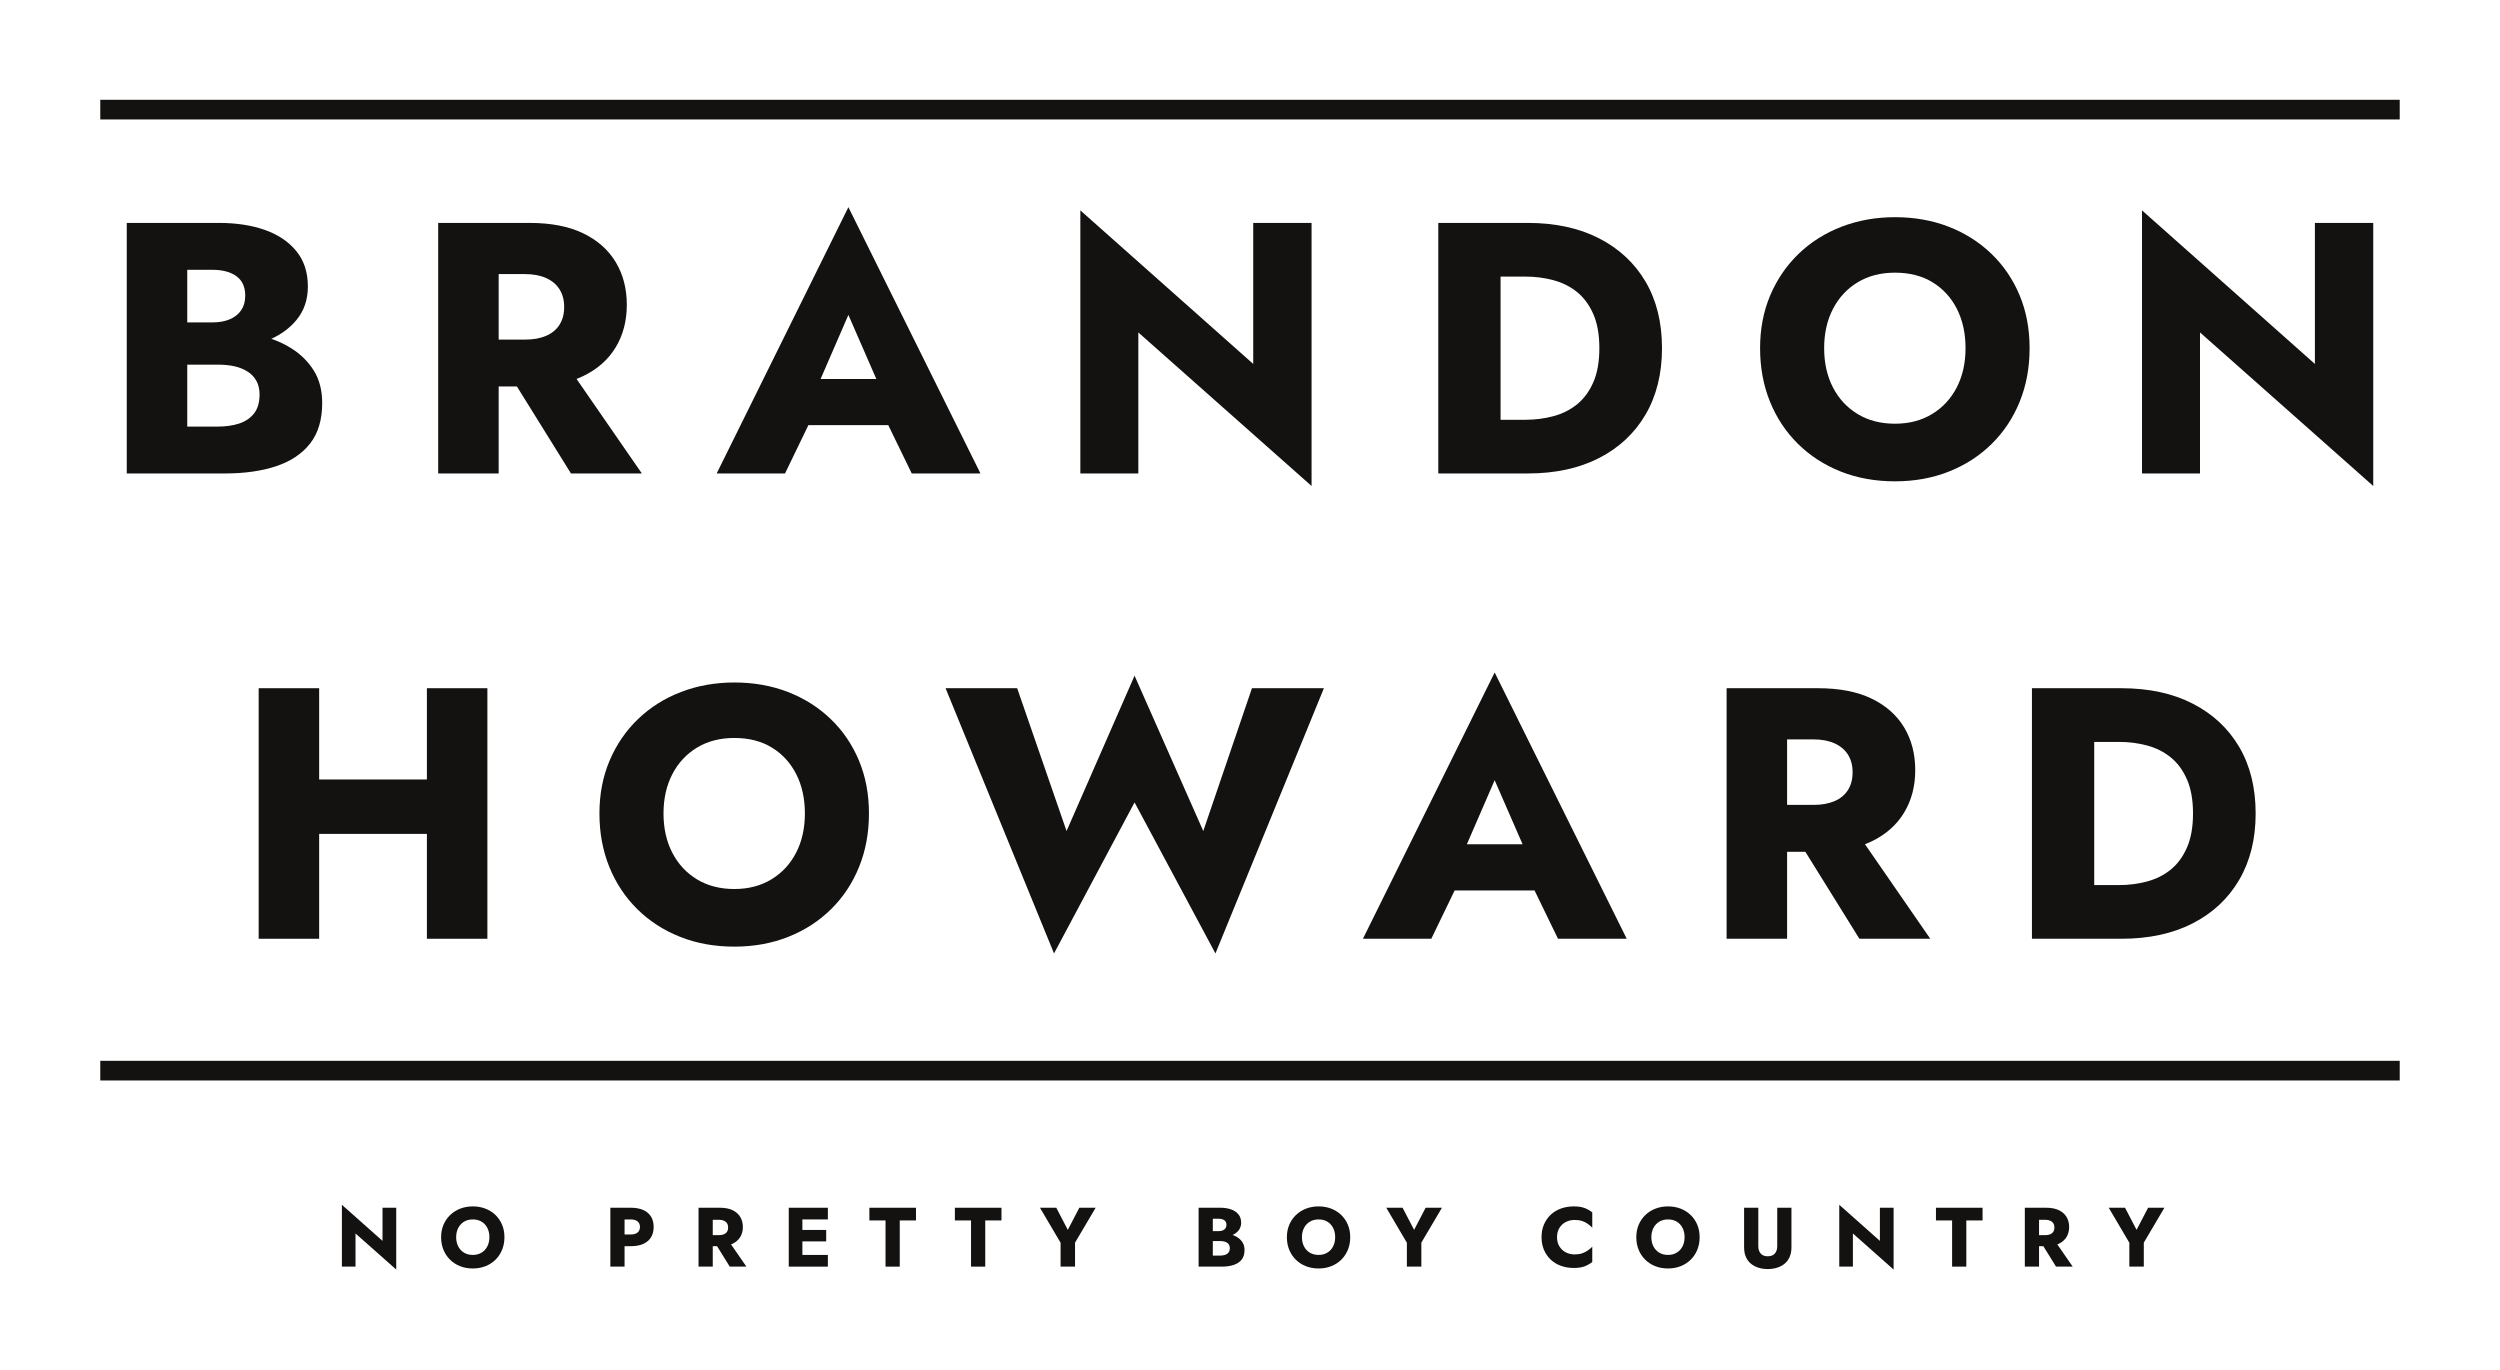
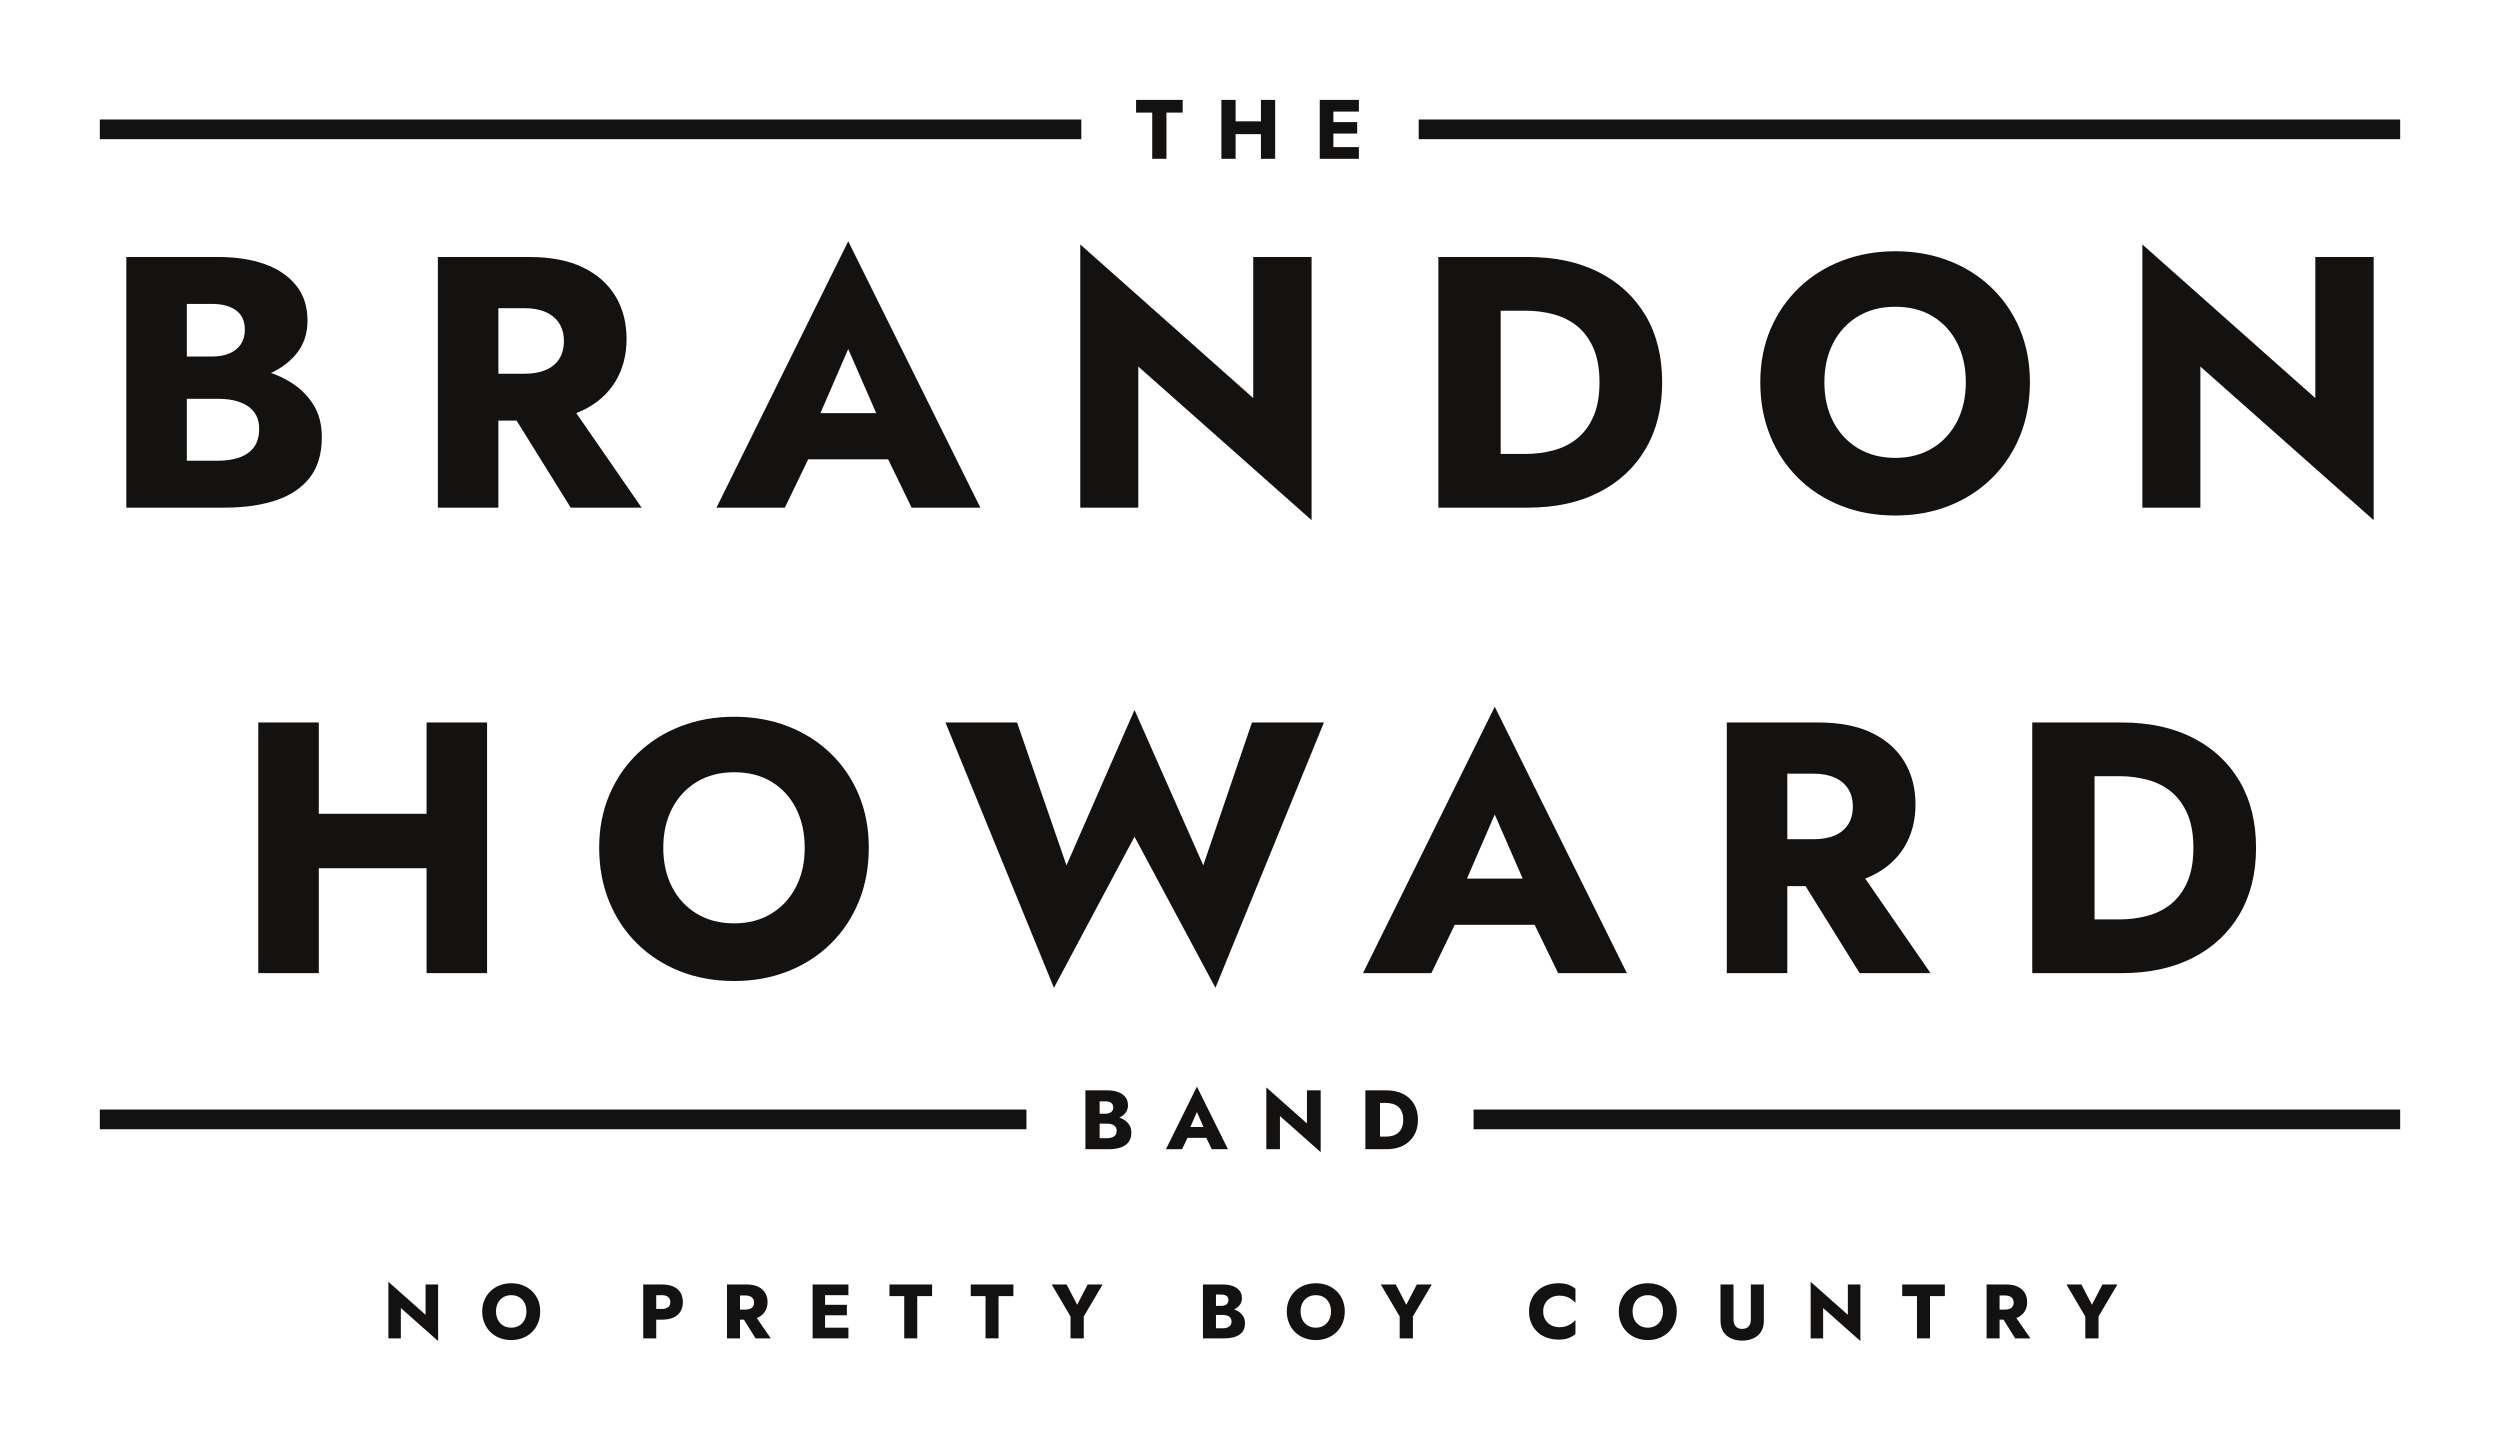
- <svg xmlns="http://www.w3.org/2000/svg" viewBox="123.99 -218.26 1152.02 631.26" width="1152" height="631">
+ <svg xmlns="http://www.w3.org/2000/svg" viewBox="123.99 -233.89 1152.02 663.94" width="1152" height="664">
  <g fill="#141210">
    <path transform="translate(169.99,0) scale(0.165,-0.165)" d="M200 348H331Q404 348 459.5 368.5Q515 389 547.5 428.0Q580 467 580 522Q580 582 547.5 621.5Q515 661 459.5 680.5Q404 700 331 700H74V0H348Q431 0 492.0 20.5Q553 41 586.5 84.0Q620 127 620 197Q620 250 596.5 287.5Q573 325 534.0 349.5Q495 374 447.0 385.0Q399 396 348 396H200V304H329Q354 304 374.5 299.5Q395 295 411.0 285.0Q427 275 436.0 259.0Q445 243 445 221Q445 187 429.5 167.5Q414 148 388.0 139.5Q362 131 329 131H243V569H313Q356 569 380.5 551.0Q405 533 405 497Q405 473 394.0 456.5Q383 440 362.5 431.0Q342 422 313 422H200Z" />
    <path transform="translate(313.55,0) scale(0.165,-0.165)" d="M248 317 445 0H643L424 317ZM74 700V0H243V700ZM180 557H317Q351 557 375.5 546.0Q400 535 413.0 514.5Q426 494 426 465Q426 436 413.0 415.5Q400 395 375.5 384.5Q351 374 317 374H180V243H329Q419 243 479.0 272.0Q539 301 570.0 352.5Q601 404 601 471Q601 539 570.0 590.5Q539 642 479.0 671.0Q419 700 329 700H180Z" />
    <path transform="translate(454.305,0) scale(0.165,-0.165)" d="M184 135H554L543 264H196ZM367 443 466 216 460 173 544 0H736L367 744L-1 0H190L277 180L269 217Z" />
    <path transform="translate(609.58,0) scale(0.165,-0.165)" d="M557 700V306L74 735V0H236V394L720 -35V700Z" />
    <path transform="translate(774.59,0) scale(0.165,-0.165)" d="M74 700V0H248V700ZM324 0Q439 0 523.0 43.0Q607 86 653.0 164.5Q699 243 699 350Q699 458 653.0 536.0Q607 614 523.0 657.0Q439 700 324 700H186V550H318Q358 550 395.5 540.0Q433 530 461.5 507.0Q490 484 507.0 445.5Q524 407 524 350Q524 293 507.0 254.5Q490 216 461.5 193.0Q433 170 395.5 160.0Q358 150 318 150H186V0Z" />
    <path transform="translate(929.535,0) scale(0.165,-0.165)" d="M213 350Q213 412 237.5 459.5Q262 507 306.5 534.0Q351 561 411 561Q472 561 516.0 534.0Q560 507 584.0 459.5Q608 412 608 350Q608 288 583.5 240.5Q559 193 514.5 166.0Q470 139 411 139Q351 139 306.5 166.0Q262 193 237.5 240.5Q213 288 213 350ZM34 350Q34 269 61.5 201.0Q89 133 139.5 83.0Q190 33 259.0 5.5Q328 -22 411 -22Q493 -22 562.0 5.5Q631 33 681.5 83.0Q732 133 759.5 201.0Q787 269 787 350Q787 431 759.0 498.0Q731 565 680.0 614.0Q629 663 560.5 689.5Q492 716 411 716Q331 716 262.0 689.5Q193 663 142.0 614.0Q91 565 62.5 498.0Q34 431 34 350Z" />
    <path transform="translate(1099,0) scale(0.165,-0.165)" d="M557 700V306L74 735V0H236V394L720 -35V700Z" />
    <path transform="translate(230.7975,214.5) scale(0.165,-0.165)" d="M121 293H650V445H121ZM544 700V0H713V700ZM74 700V0H243V700Z" />
    <path transform="translate(394.4875,214.5) scale(0.165,-0.165)" d="M213 350Q213 412 237.5 459.5Q262 507 306.5 534.0Q351 561 411 561Q472 561 516.0 534.0Q560 507 584.0 459.5Q608 412 608 350Q608 288 583.5 240.5Q559 193 514.5 166.0Q470 139 411 139Q351 139 306.5 166.0Q262 193 237.5 240.5Q213 288 213 350ZM34 350Q34 269 61.5 201.0Q89 133 139.5 83.0Q190 33 259.0 5.5Q328 -22 411 -22Q493 -22 562.0 5.5Q631 33 681.5 83.0Q732 133 759.5 201.0Q787 269 787 350Q787 431 759.0 498.0Q731 565 680.0 614.0Q629 663 560.5 689.5Q492 716 411 716Q331 716 262.0 689.5Q193 663 142.0 614.0Q91 565 62.5 498.0Q34 431 34 350Z" />
    <path transform="translate(559.0025,214.5) scale(0.165,-0.165)" d="M724 301 532 735 342 301 204 700H4L307 -41L532 381L758 -41L1061 700H860Z" />
    <path transform="translate(752.2275,214.5) scale(0.165,-0.165)" d="M184 135H554L543 264H196ZM367 443 466 216 460 173 544 0H736L367 744L-1 0H190L277 180L269 217Z" />
    <path transform="translate(907.5025,214.5) scale(0.165,-0.165)" d="M248 317 445 0H643L424 317ZM74 700V0H243V700ZM180 557H317Q351 557 375.5 546.0Q400 535 413.0 514.5Q426 494 426 465Q426 436 413.0 415.5Q400 395 375.5 384.5Q351 374 317 374H180V243H329Q419 243 479.0 272.0Q539 301 570.0 352.5Q601 404 601 471Q601 539 570.0 590.5Q539 642 479.0 671.0Q419 700 329 700H180Z" />
    <path transform="translate(1048.257,214.5) scale(0.165,-0.165)" d="M74 700V0H248V700ZM324 0Q439 0 523.0 43.0Q607 86 653.0 164.5Q699 243 699 350Q699 458 653.0 536.0Q607 614 523.0 657.0Q439 700 324 700H186V550H318Q358 550 395.5 540.0Q433 530 461.5 507.0Q490 484 507.0 445.5Q524 407 524 350Q524 293 507.0 254.5Q490 216 461.5 193.0Q433 170 395.5 160.0Q358 150 318 150H186V0Z" />
-     <rect x="169.99" y="-172.26" width="1060.02" height="9.07" />
-     <rect x="169.99" y="270.76" width="1060.02" height="9.07" />
-     <path transform="translate(278.5034,365.64) scale(0.038775,-0.038775)" d="M557 700V306L74 735V0H236V394L720 -35V700Z" />
-     <path transform="translate(325.7907,365.64) scale(0.038775,-0.038775)" d="M213 350Q213 412 237.5 459.5Q262 507 306.5 534.0Q351 561 411 561Q472 561 516.0 534.0Q560 507 584.0 459.5Q608 412 608 350Q608 288 583.5 240.5Q559 193 514.5 166.0Q470 139 411 139Q351 139 306.5 166.0Q262 193 237.5 240.5Q213 288 213 350ZM34 350Q34 269 61.5 201.0Q89 133 139.5 83.0Q190 33 259.0 5.5Q328 -22 411 -22Q493 -22 562.0 5.5Q631 33 681.5 83.0Q732 133 759.5 201.0Q787 269 787 350Q787 431 759.0 498.0Q731 565 680.0 614.0Q629 663 560.5 689.5Q492 716 411 716Q331 716 262.0 689.5Q193 663 142.0 614.0Q91 565 62.5 498.0Q34 431 34 350Z" />
-     <path transform="translate(402.2575,365.64) scale(0.038775,-0.038775)" d="M74 700V0H243V700ZM180 561H317Q368 561 397.0 538.0Q426 515 426 471Q426 428 397.0 405.0Q368 382 317 382H180V243H317Q406 243 466.5 270.5Q527 298 558.0 349.5Q589 401 589 471Q589 543 558.0 594.0Q527 645 466.5 672.5Q406 700 317 700H180Z" />
-     <path transform="translate(442.9143,365.64) scale(0.038775,-0.038775)" d="M248 317 445 0H643L424 317ZM74 700V0H243V700ZM180 557H317Q351 557 375.5 546.0Q400 535 413.0 514.5Q426 494 426 465Q426 436 413.0 415.5Q400 395 375.5 384.5Q351 374 317 374H180V243H329Q419 243 479.0 272.0Q539 301 570.0 352.5Q601 404 601 471Q601 539 570.0 590.5Q539 642 479.0 671.0Q419 700 329 700H180Z" />
-     <path transform="translate(484.5017,365.64) scale(0.038775,-0.038775)" d="M186 0H539V139H186ZM186 561H539V700H186ZM186 300H519V436H186ZM74 700V0H236V700Z" />
-     <path transform="translate(524.3831,365.64) scale(0.038775,-0.038775)" d="M4 549H196V0H365V549H558V700H4Z" />
-     <path transform="translate(563.7991,365.64) scale(0.038775,-0.038775)" d="M4 549H196V0H365V549H558V700H4Z" />
-     <path transform="translate(603.2151,365.64) scale(0.038775,-0.038775)" d="M467 700 330 437 193 700H-1L244 284V0H416V285L661 700Z" />
-     <path transform="translate(673.4391,365.64) scale(0.038775,-0.038775)" d="M200 348H331Q404 348 459.5 368.5Q515 389 547.5 428.0Q580 467 580 522Q580 582 547.5 621.5Q515 661 459.5 680.5Q404 700 331 700H74V0H348Q431 0 492.0 20.5Q553 41 586.5 84.0Q620 127 620 197Q620 250 596.5 287.5Q573 325 534.0 349.5Q495 374 447.0 385.0Q399 396 348 396H200V304H329Q354 304 374.5 299.5Q395 295 411.0 285.0Q427 275 436.0 259.0Q445 243 445 221Q445 187 429.5 167.5Q414 148 388.0 139.5Q362 131 329 131H243V569H313Q356 569 380.5 551.0Q405 533 405 497Q405 473 394.0 456.5Q383 440 362.5 431.0Q342 422 313 422H200Z" />
-     <path transform="translate(715.6857,365.64) scale(0.038775,-0.038775)" d="M213 350Q213 412 237.5 459.5Q262 507 306.5 534.0Q351 561 411 561Q472 561 516.0 534.0Q560 507 584.0 459.5Q608 412 608 350Q608 288 583.5 240.5Q559 193 514.5 166.0Q470 139 411 139Q351 139 306.5 166.0Q262 193 237.5 240.5Q213 288 213 350ZM34 350Q34 269 61.5 201.0Q89 133 139.5 83.0Q190 33 259.0 5.5Q328 -22 411 -22Q493 -22 562.0 5.5Q631 33 681.5 83.0Q732 133 759.5 201.0Q787 269 787 350Q787 431 759.0 498.0Q731 565 680.0 614.0Q629 663 560.5 689.5Q492 716 411 716Q331 716 262.0 689.5Q193 663 142.0 614.0Q91 565 62.5 498.0Q34 431 34 350Z" />
-     <path transform="translate(762.8568,365.64) scale(0.038775,-0.038775)" d="M467 700 330 437 193 700H-1L244 284V0H416V285L661 700Z" />
-     <path transform="translate(833.0808,365.64) scale(0.038775,-0.038775)" d="M218 350Q218 415 247.0 461.0Q276 507 323.5 531.0Q371 555 428 555Q478 555 516.0 542.5Q554 530 584.0 508.5Q614 487 637 463V645Q595 678 545.0 697.0Q495 716 418 716Q334 716 263.0 690.0Q192 664 141.0 615.0Q90 566 62.0 499.0Q34 432 34 350Q34 268 62.0 201.0Q90 134 141.0 85.0Q192 36 263.0 10.0Q334 -16 418 -16Q495 -16 545.0 3.0Q595 22 637 55V237Q614 213 584.0 192.0Q554 171 516.0 158.0Q478 145 428 145Q371 145 323.5 169.0Q276 193 247.0 239.5Q218 286 218 350Z" />
-     <path transform="translate(876.762,365.64) scale(0.038775,-0.038775)" d="M213 350Q213 412 237.5 459.5Q262 507 306.5 534.0Q351 561 411 561Q472 561 516.0 534.0Q560 507 584.0 459.5Q608 412 608 350Q608 288 583.5 240.5Q559 193 514.5 166.0Q470 139 411 139Q351 139 306.5 166.0Q262 193 237.5 240.5Q213 288 213 350ZM34 350Q34 269 61.5 201.0Q89 133 139.5 83.0Q190 33 259.0 5.5Q328 -22 411 -22Q493 -22 562.0 5.5Q631 33 681.5 83.0Q732 133 759.5 201.0Q787 269 787 350Q787 431 759.0 498.0Q731 565 680.0 614.0Q629 663 560.5 689.5Q492 716 411 716Q331 716 262.0 689.5Q193 663 142.0 614.0Q91 565 62.5 498.0Q34 431 34 350Z" />
-     <path transform="translate(925.0963,365.64) scale(0.038775,-0.038775)" d="M69 700V230Q69 164 90.5 115.0Q112 66 150.5 34.5Q189 3 240.0 -13.0Q291 -29 350 -29Q409 -29 460.5 -13.0Q512 3 550.5 34.5Q589 66 610.5 115.0Q632 164 632 230V700H463V242Q463 189 435.0 156.0Q407 123 350 123Q294 123 266.0 156.0Q238 189 238 242V700Z" />
-     <path transform="translate(968.7776,365.64) scale(0.038775,-0.038775)" d="M557 700V306L74 735V0H236V394L720 -35V700Z" />
-     <path transform="translate(1016.065,365.64) scale(0.038775,-0.038775)" d="M4 549H196V0H365V549H558V700H4Z" />
-     <path transform="translate(1054.318,365.64) scale(0.038775,-0.038775)" d="M248 317 445 0H643L424 317ZM74 700V0H243V700ZM180 557H317Q351 557 375.5 546.0Q400 535 413.0 514.5Q426 494 426 465Q426 436 413.0 415.5Q400 395 375.5 384.5Q351 374 317 374H180V243H329Q419 243 479.0 272.0Q539 301 570.0 352.5Q601 404 601 471Q601 539 570.0 590.5Q539 642 479.0 671.0Q419 700 329 700H180Z" />
-     <path transform="translate(1095.905,365.64) scale(0.038775,-0.038775)" d="M467 700 330 437 193 700H-1L244 284V0H416V285L661 700Z" />
+     <g transform="translate(0,-160.751)">
+       <path transform="translate(647.3444,0) scale(0.038775,-0.038775)" d="M4 549H196V0H365V549H558V700H4Z" />
+       <path transform="translate(683.9471,0) scale(0.038775,-0.038775)" d="M121 293H650V445H121ZM544 700V0H713V700ZM74 700V0H243V700Z" />
+       <path transform="translate(729.2743,0) scale(0.038775,-0.038775)" d="M186 0H539V139H186ZM186 561H539V700H186ZM186 300H519V436H186ZM74 700V0H236V700Z" />
+     </g>
+     <rect x="169.99" y="-178.86" width="452.27" height="9.07" />
+     <rect x="777.74" y="-178.86" width="452.27" height="9.07" />
+     <g transform="translate(0,295.648)">
+       <path transform="translate(621.288,0) scale(0.038775,-0.038775)" d="M200 348H331Q404 348 459.5 368.5Q515 389 547.5 428.0Q580 467 580 522Q580 582 547.5 621.5Q515 661 459.5 680.5Q404 700 331 700H74V0H348Q431 0 492.0 20.5Q553 41 586.5 84.0Q620 127 620 197Q620 250 596.5 287.5Q573 325 534.0 349.5Q495 374 447.0 385.0Q399 396 348 396H200V304H329Q354 304 374.5 299.5Q395 295 411.0 285.0Q427 275 436.0 259.0Q445 243 445 221Q445 187 429.5 167.5Q414 148 388.0 139.5Q362 131 329 131H243V569H313Q356 569 380.5 551.0Q405 533 405 497Q405 473 394.0 456.5Q383 440 362.5 431.0Q342 422 313 422H200Z" />
+       <path transform="translate(661.303,0) scale(0.038775,-0.038775)" d="M184 135H554L543 264H196ZM367 443 466 216 460 173 544 0H736L367 744L-1 0H190L277 180L269 217Z" />
+       <path transform="translate(704.6526,0) scale(0.038775,-0.038775)" d="M557 700V306L74 735V0H236V394L720 -35V700Z" />
+       <path transform="translate(750.2899,0) scale(0.038775,-0.038775)" d="M74 700V0H248V700ZM324 0Q439 0 523.0 43.0Q607 86 653.0 164.5Q699 243 699 350Q699 458 653.0 536.0Q607 614 523.0 657.0Q439 700 324 700H186V550H318Q358 550 395.5 540.0Q433 530 461.5 507.0Q490 484 507.0 445.5Q524 407 524 350Q524 293 507.0 254.5Q490 216 461.5 193.0Q433 170 395.5 160.0Q358 150 318 150H186V0Z" />
+     </g>
+     <rect x="169.99" y="277.37" width="426.99" height="9.07" />
+     <rect x="803.02" y="277.37" width="426.99" height="9.07" />
+     <path transform="translate(300.3329,382.8054) scale(0.035475,-0.035475)" d="M557 700V306L74 735V0H236V394L720 -35V700Z" />
+     <path transform="translate(345,382.8054) scale(0.035475,-0.035475)" d="M213 350Q213 412 237.5 459.5Q262 507 306.5 534.0Q351 561 411 561Q472 561 516.0 534.0Q560 507 584.0 459.5Q608 412 608 350Q608 288 583.5 240.5Q559 193 514.5 166.0Q470 139 411 139Q351 139 306.5 166.0Q262 193 237.5 240.5Q213 288 213 350ZM34 350Q34 269 61.5 201.0Q89 133 139.5 83.0Q190 33 259.0 5.5Q328 -22 411 -22Q493 -22 562.0 5.5Q631 33 681.5 83.0Q732 133 759.5 201.0Q787 269 787 350Q787 431 759.0 498.0Q731 565 680.0 614.0Q629 663 560.5 689.5Q492 716 411 716Q331 716 262.0 689.5Q193 663 142.0 614.0Q91 565 62.5 498.0Q34 431 34 350Z" />
+     <path transform="translate(417.7675,382.8054) scale(0.035475,-0.035475)" d="M74 700V0H243V700ZM180 561H317Q368 561 397.0 538.0Q426 515 426 471Q426 428 397.0 405.0Q368 382 317 382H180V243H317Q406 243 466.5 270.5Q527 298 558.0 349.5Q589 401 589 471Q589 543 558.0 594.0Q527 645 466.5 672.5Q406 700 317 700H180Z" />
+     <path transform="translate(456.3684,382.8054) scale(0.035475,-0.035475)" d="M248 317 445 0H643L424 317ZM74 700V0H243V700ZM180 557H317Q351 557 375.5 546.0Q400 535 413.0 514.5Q426 494 426 465Q426 436 413.0 415.5Q400 395 375.5 384.5Q351 374 317 374H180V243H329Q419 243 479.0 272.0Q539 301 570.0 352.5Q601 404 601 471Q601 539 570.0 590.5Q539 642 479.0 671.0Q419 700 329 700H180Z" />
+     <path transform="translate(495.8207,382.8054) scale(0.035475,-0.035475)" d="M186 0H539V139H186ZM186 561H539V700H186ZM186 300H519V436H186ZM74 700V0H236V700Z" />
+     <path transform="translate(533.7122,382.8054) scale(0.035475,-0.035475)" d="M4 549H196V0H365V549H558V700H4Z" />
+     <path transform="translate(571.1779,382.8054) scale(0.035475,-0.035475)" d="M4 549H196V0H365V549H558V700H4Z" />
+     <path transform="translate(608.6436,382.8054) scale(0.035475,-0.035475)" d="M467 700 330 437 193 700H-1L244 284V0H416V285L661 700Z" />
+     <path transform="translate(675.6996,382.8054) scale(0.035475,-0.035475)" d="M200 348H331Q404 348 459.5 368.5Q515 389 547.5 428.0Q580 467 580 522Q580 582 547.5 621.5Q515 661 459.5 680.5Q404 700 331 700H74V0H348Q431 0 492.0 20.5Q553 41 586.5 84.0Q620 127 620 197Q620 250 596.5 287.5Q573 325 534.0 349.5Q495 374 447.0 385.0Q399 396 348 396H200V304H329Q354 304 374.5 299.5Q395 295 411.0 285.0Q427 275 436.0 259.0Q445 243 445 221Q445 187 429.5 167.5Q414 148 388.0 139.5Q362 131 329 131H243V569H313Q356 569 380.5 551.0Q405 533 405 497Q405 473 394.0 456.5Q383 440 362.5 431.0Q342 422 313 422H200Z" />
+     <path transform="translate(715.755,382.8054) scale(0.035475,-0.035475)" d="M213 350Q213 412 237.5 459.5Q262 507 306.5 534.0Q351 561 411 561Q472 561 516.0 534.0Q560 507 584.0 459.5Q608 412 608 350Q608 288 583.5 240.5Q559 193 514.5 166.0Q470 139 411 139Q351 139 306.5 166.0Q262 193 237.5 240.5Q213 288 213 350ZM34 350Q34 269 61.5 201.0Q89 133 139.5 83.0Q190 33 259.0 5.5Q328 -22 411 -22Q493 -22 562.0 5.5Q631 33 681.5 83.0Q732 133 759.5 201.0Q787 269 787 350Q787 431 759.0 498.0Q731 565 680.0 614.0Q629 663 560.5 689.5Q492 716 411 716Q331 716 262.0 689.5Q193 663 142.0 614.0Q91 565 62.5 498.0Q34 431 34 350Z" />
+     <path transform="translate(760.3158,382.8054) scale(0.035475,-0.035475)" d="M467 700 330 437 193 700H-1L244 284V0H416V285L661 700Z" />
+     <path transform="translate(827.3718,382.8054) scale(0.035475,-0.035475)" d="M218 350Q218 415 247.0 461.0Q276 507 323.5 531.0Q371 555 428 555Q478 555 516.0 542.5Q554 530 584.0 508.5Q614 487 637 463V645Q595 678 545.0 697.0Q495 716 418 716Q334 716 263.0 690.0Q192 664 141.0 615.0Q90 566 62.0 499.0Q34 432 34 350Q34 268 62.0 201.0Q90 134 141.0 85.0Q192 36 263.0 10.0Q334 -16 418 -16Q495 -16 545.0 3.0Q595 22 637 55V237Q614 213 584.0 192.0Q554 171 516.0 158.0Q478 145 428 145Q371 145 323.5 169.0Q276 193 247.0 239.5Q218 286 218 350Z" />
+     <path transform="translate(868.7397,382.8054) scale(0.035475,-0.035475)" d="M213 350Q213 412 237.5 459.5Q262 507 306.5 534.0Q351 561 411 561Q472 561 516.0 534.0Q560 507 584.0 459.5Q608 412 608 350Q608 288 583.5 240.5Q559 193 514.5 166.0Q470 139 411 139Q351 139 306.5 166.0Q262 193 237.5 240.5Q213 288 213 350ZM34 350Q34 269 61.5 201.0Q89 133 139.5 83.0Q190 33 259.0 5.5Q328 -22 411 -22Q493 -22 562.0 5.5Q631 33 681.5 83.0Q732 133 759.5 201.0Q787 269 787 350Q787 431 759.0 498.0Q731 565 680.0 614.0Q629 663 560.5 689.5Q492 716 411 716Q331 716 262.0 689.5Q193 663 142.0 614.0Q91 565 62.5 498.0Q34 431 34 350Z" />
+     <path transform="translate(914.3647,382.8054) scale(0.035475,-0.035475)" d="M69 700V230Q69 164 90.5 115.0Q112 66 150.5 34.5Q189 3 240.0 -13.0Q291 -29 350 -29Q409 -29 460.5 -13.0Q512 3 550.5 34.5Q589 66 610.5 115.0Q632 164 632 230V700H463V242Q463 189 435.0 156.0Q407 123 350 123Q294 123 266.0 156.0Q238 189 238 242V700Z" />
+     <path transform="translate(955.7327,382.8054) scale(0.035475,-0.035475)" d="M557 700V306L74 735V0H236V394L720 -35V700Z" />
+     <path transform="translate(1000.4,382.8054) scale(0.035475,-0.035475)" d="M4 549H196V0H365V549H558V700H4Z" />
+     <path transform="translate(1036.801,382.8054) scale(0.035475,-0.035475)" d="M248 317 445 0H643L424 317ZM74 700V0H243V700ZM180 557H317Q351 557 375.5 546.0Q400 535 413.0 514.5Q426 494 426 465Q426 436 413.0 415.5Q400 395 375.5 384.5Q351 374 317 374H180V243H329Q419 243 479.0 272.0Q539 301 570.0 352.5Q601 404 601 471Q601 539 570.0 590.5Q539 642 479.0 671.0Q419 700 329 700H180Z" />
+     <path transform="translate(1076.254,382.8054) scale(0.035475,-0.035475)" d="M467 700 330 437 193 700H-1L244 284V0H416V285L661 700Z" />
  </g>
</svg>
